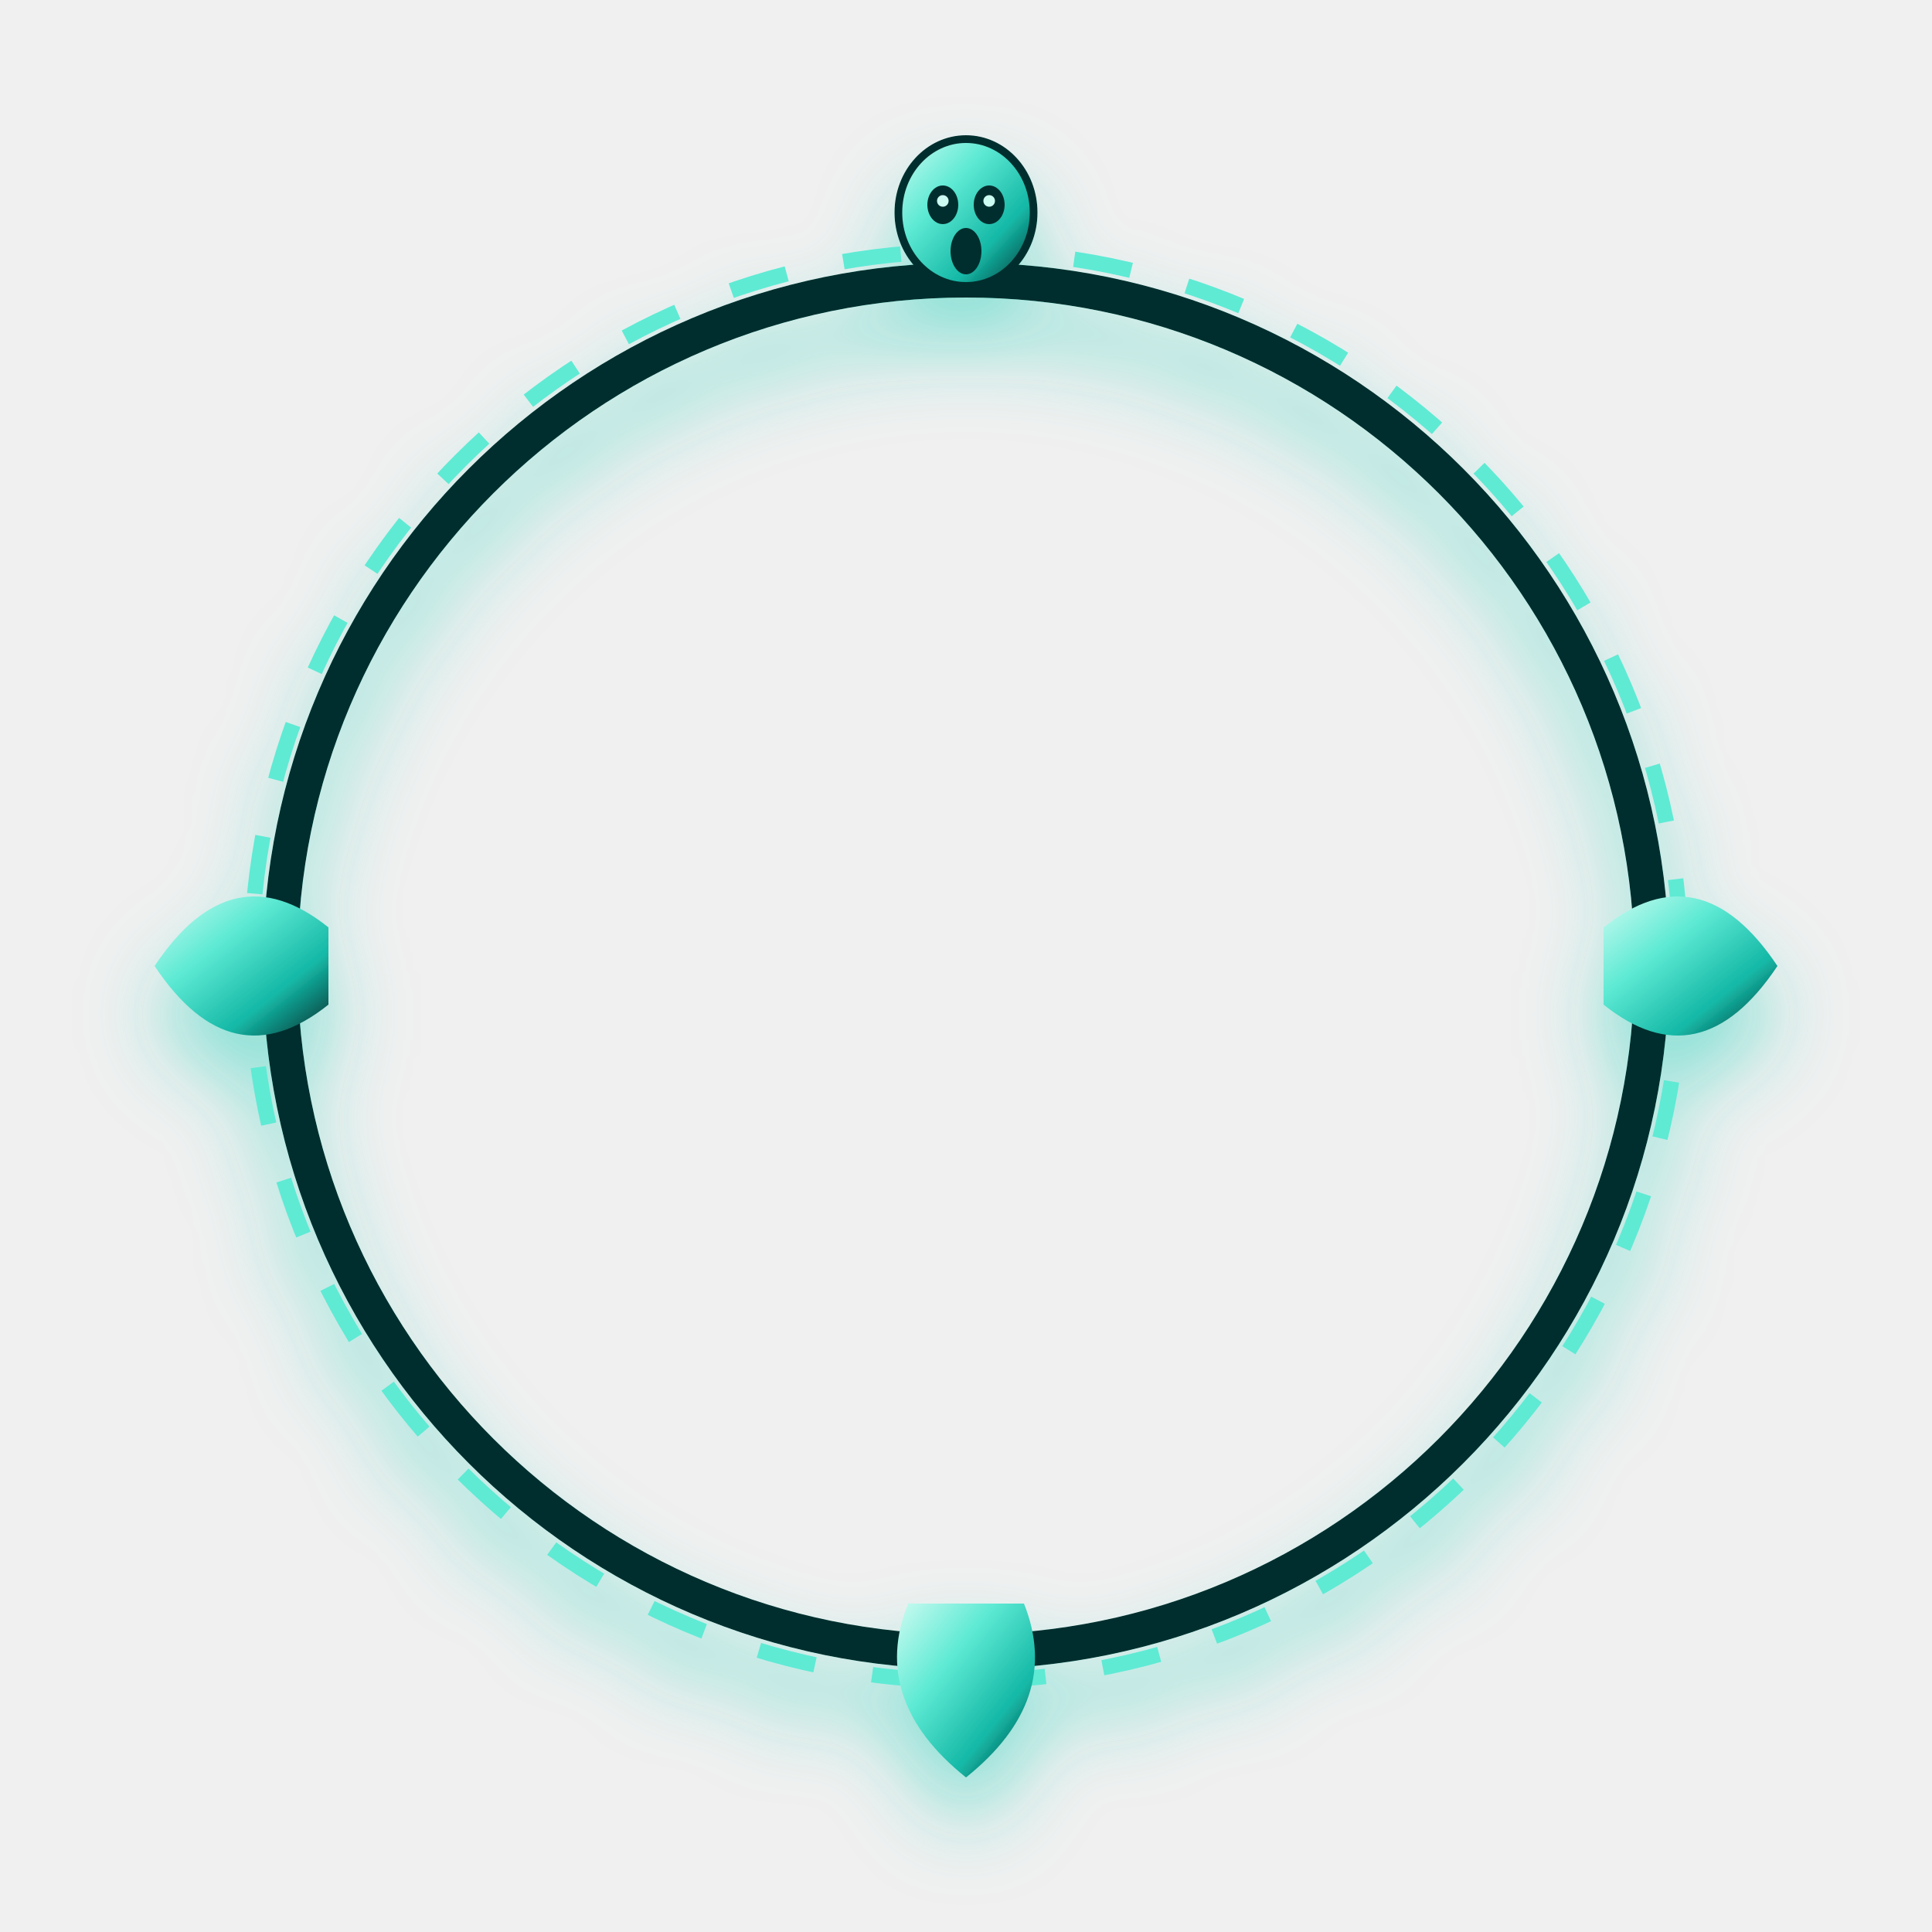
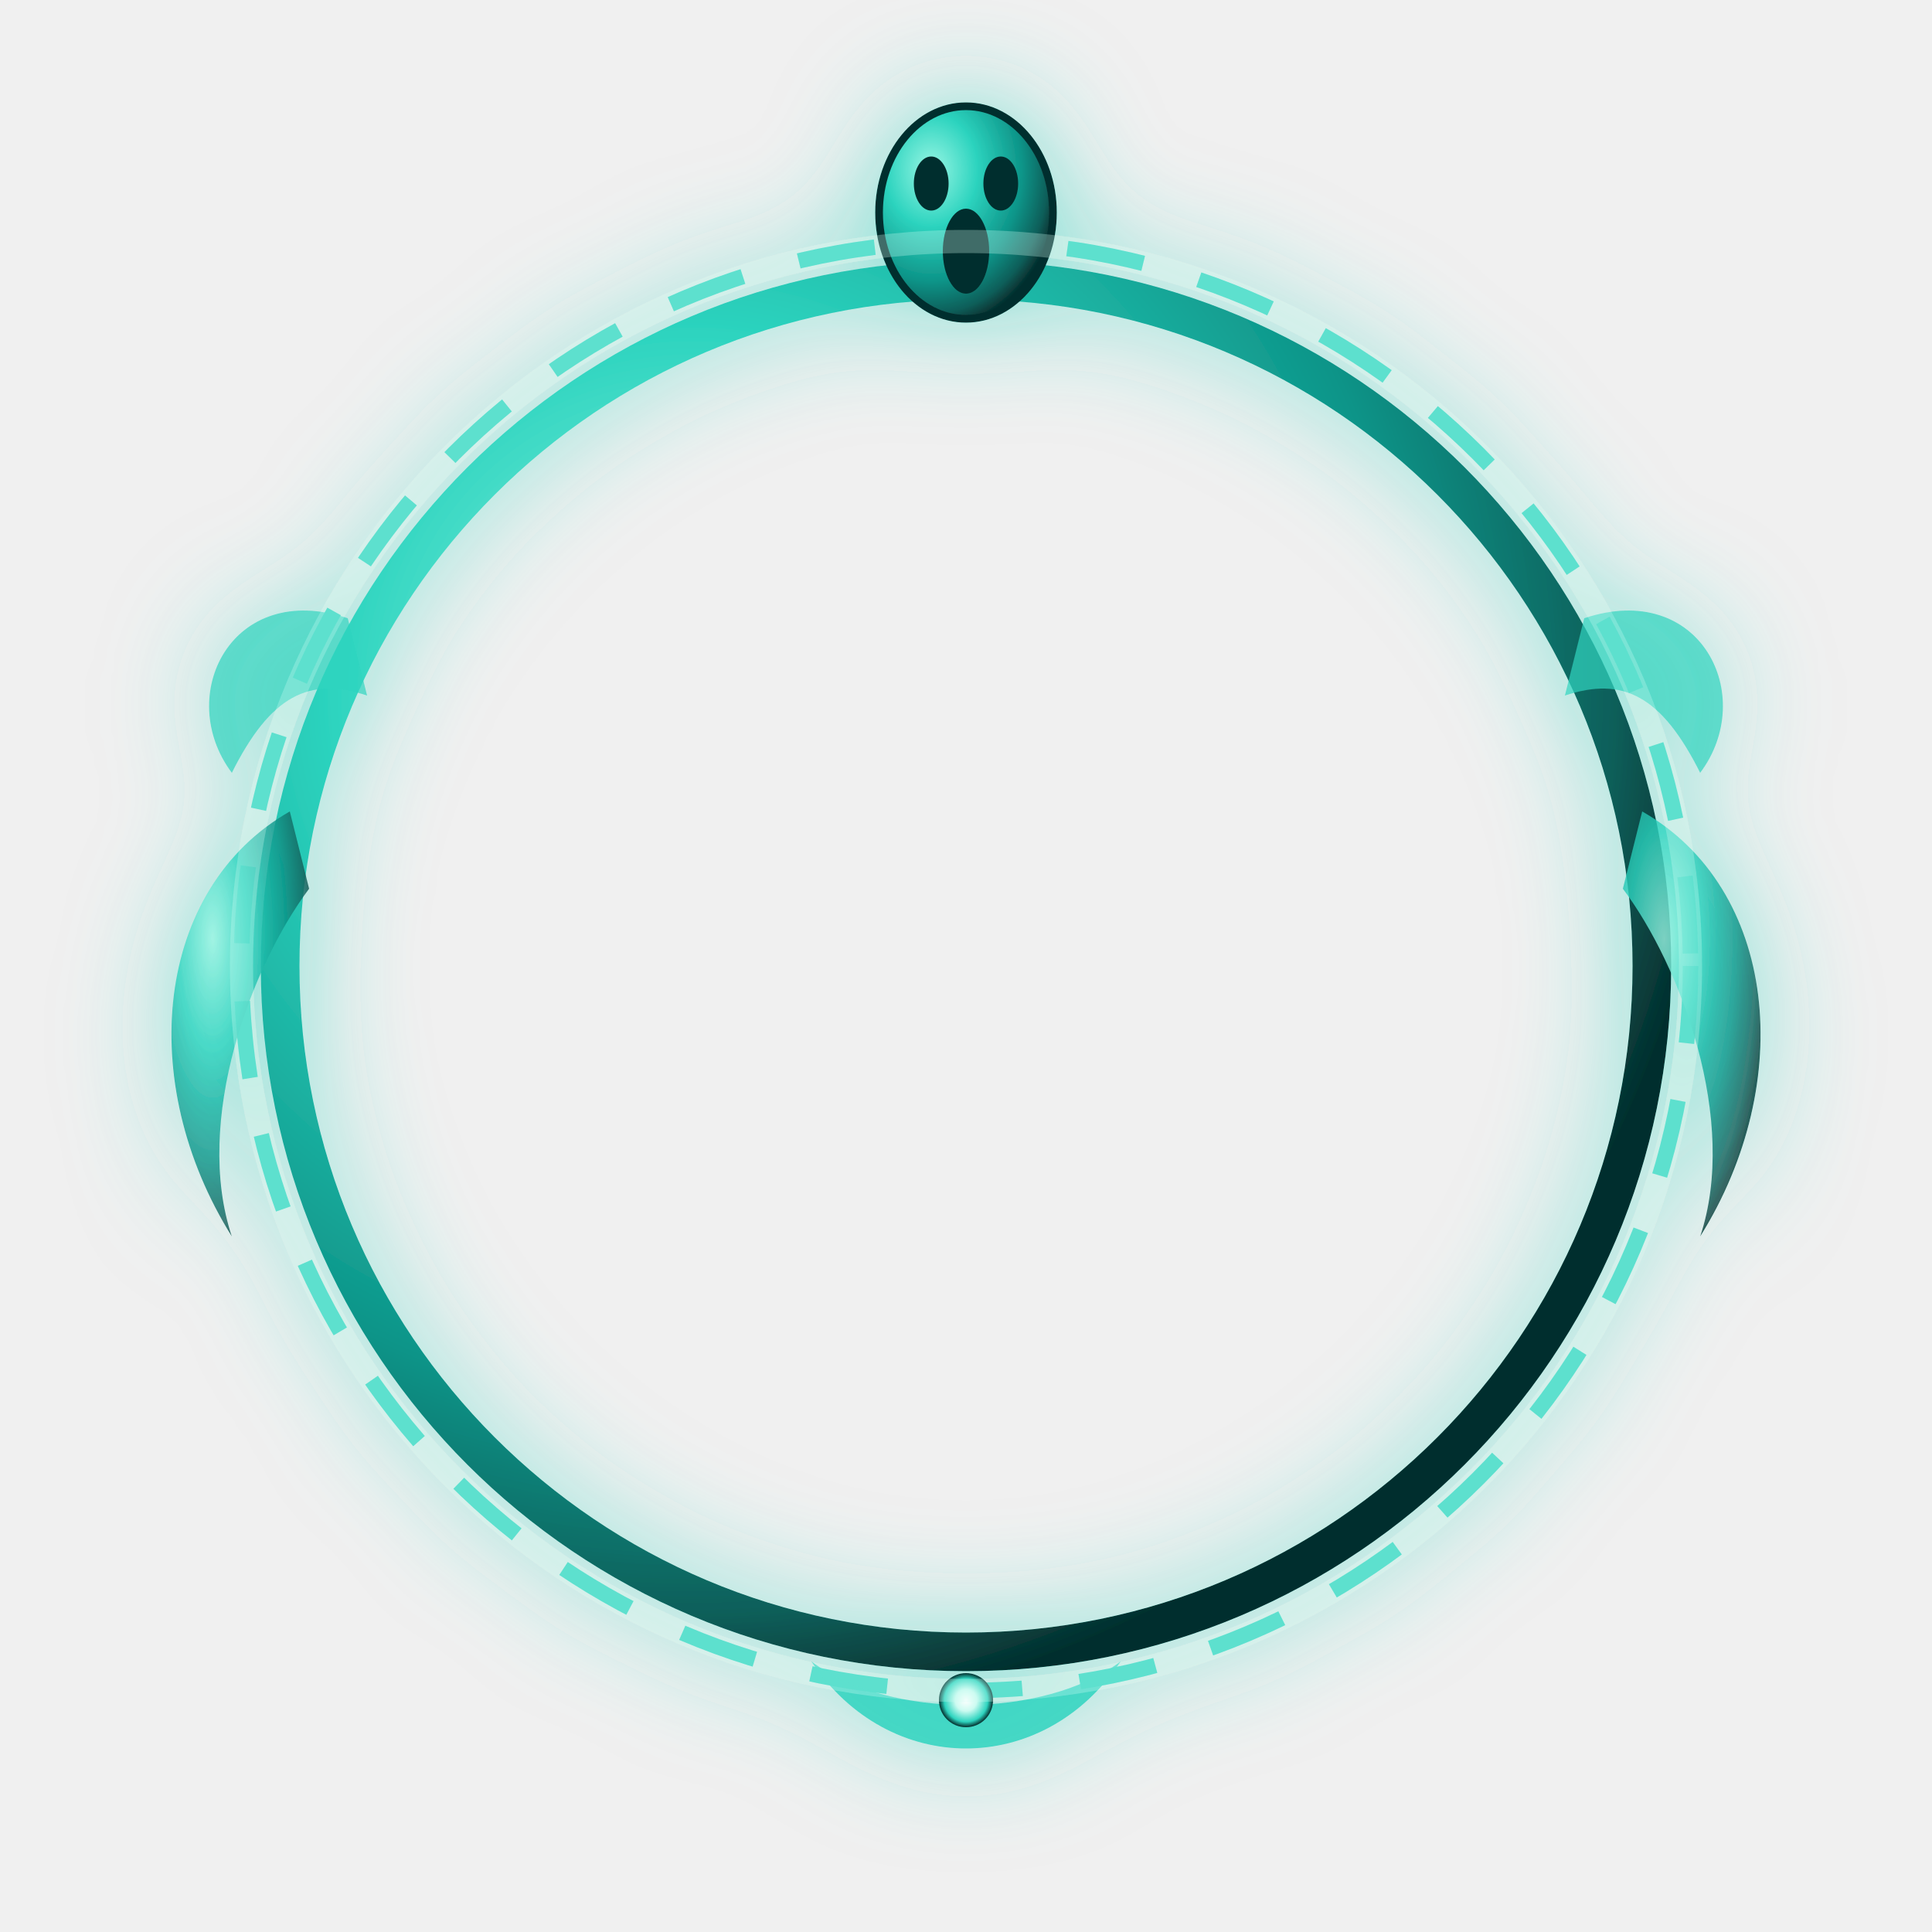
<svg xmlns="http://www.w3.org/2000/svg" viewBox="0 0 100 100" fill="none">
  <defs>
-     <linearGradient id="ghostVaporLine" x1="0" y1="0" x2="1" y2="1">
-       <stop offset="0%" stop-color="#ccfbf1" />
-       <stop offset="35%" stop-color="#5eead4" />
-       <stop offset="70%" stop-color="#14b8a6" />
+     <radialGradient id="specterPlasmaRing" cx="30%" cy="30%" r="75%">
+       <stop offset="0%" stop-color="#99f6e4" />
+       <stop offset="35%" stop-color="#2dd4bf" />
+       <stop offset="70%" stop-color="#0d9488" />
+       <stop offset="90%" stop-color="#115e59" />
      <stop offset="100%" stop-color="#042f2e" />
-     </linearGradient>
-     <filter id="ghostCalmShadow" x="-20%" y="-20%" width="140%" height="140%">
-       <feDropShadow dx="0" dy="1.5" stdDeviation="1.5" flood-color="#000" flood-opacity="0.8" />
-       <feDropShadow dx="0" dy="2.5" flood-color="#2dd4bf" flood-opacity="0.5" />
+     </radialGradient>
+     <radialGradient id="soulMaskGlow" cx="50%" cy="50%" r="50%">
+       <stop offset="0%" stop-color="#ffffff" />
+       <stop offset="40%" stop-color="#ccfbf1" />
+       <stop offset="80%" stop-color="#2dd4bf" />
+       <stop offset="100%" stop-color="#042f2e" />
+     </radialGradient>
+     <filter id="ghostSpecterShadow" x="-25%" y="-25%" width="150%" height="150%">
+       <feDropShadow dx="0" dy="1.5" stdDeviation="1.5" flood-color="#000000" flood-opacity="0.85" />
+       <feDropShadow dx="0" dy="0" stdDeviation="2.8" flood-color="#2dd4bf" flood-opacity="0.6" />
    </filter>
  </defs>
-   <g filter="url(#ghostCalmShadow)">
-     <circle cx="50" cy="50" r="35.5" stroke="#042f2e" stroke-width="1.8" />
-     <circle cx="50" cy="50" r="37" stroke="#5eead4" stroke-width="0.8" stroke-dasharray="3 3" />
-     <path d="M83,48 Q88,44 92,50 Q88,56 83,52 Z" fill="url(#ghostVaporLine)" />
-     <path d="M47,83 Q45,88 50,92 Q55,88 53,83 Z" fill="url(#ghostVaporLine)" />
-     <path d="M17,48 Q12,44 8,50 Q12,56 17,52 Z" fill="url(#ghostVaporLine)" />
+   <g filter="url(#ghostSpecterShadow)">
+     <circle cx="50" cy="50" r="35.5" stroke="url(#specterPlasmaRing)" stroke-width="2" />
+     <circle cx="50" cy="50" r="37.5" stroke="#2dd4bf" stroke-width="0.8" stroke-dasharray="4 3" />
+     <path d="M15,42 C8,46 7,56 12,64 C10,58 13,50 16,46 Z" fill="url(#specterPlasmaRing)" opacity="0.8" />
+     <path d="M18,32 C12,30 9,36 12,40 C14,36 16,35 19,36 Z" fill="#2dd4bf" opacity="0.7" />
+     <path d="M85,42 C92,46 93,56 88,64 C90,58 87,50 84,46 Z" fill="url(#specterPlasmaRing)" opacity="0.8" />
+     <path d="M82,32 C88,30 91,36 88,40 C86,36 84,35 81,36 Z" fill="#2dd4bf" opacity="0.7" />
+     <path d="M42,86 C46,92 54,92 58,86 C54,89 46,89 42,86 Z" fill="#2dd4bf" opacity="0.85" />
+     <circle cx="50" cy="88" r="1.4" fill="url(#soulMaskGlow)" />
    <g transform="translate(50, 11)">
-       <ellipse cx="0" cy="0" rx="3.5" ry="3.8" fill="url(#ghostVaporLine)" stroke="#042f2e" stroke-width="0.4" />
-       <ellipse cx="-1.2" cy="-0.4" rx="0.8" ry="1.0" fill="#042f2e" />
-       <ellipse cx="1.2" cy="-0.4" rx="0.8" ry="1.0" fill="#042f2e" />
-       <circle cx="-1.2" cy="-0.6" r="0.3" fill="#ccfbf1" />
-       <circle cx="1.2" cy="-0.6" r="0.3" fill="#ccfbf1" />
-       <ellipse cx="0" cy="2" rx="0.8" ry="1.2" fill="#042f2e" />
-       <path d="M-3,0 C-5,-2 -4,-4 0,-3 C4,-4 5,-2 3,0 Z" fill="#99f6e4" opacity="0">
-         <animate attributeName="opacity" values="0; 0; 0.7; 0; 0" keyTimes="0; 0.55; 0.6; 0.65; 1" dur="8s" repeatCount="indefinite" />
-         <animateTransform attributeName="transform" type="translate" values="0,0; 0,-1.5; 0,-3; 0,0" keyTimes="0; 0.55; 0.65; 1" dur="8s" repeatCount="indefinite" />
-       </path>
+       <ellipse cx="0" cy="0" rx="4.5" ry="5.5" fill="url(#specterPlasmaRing)" stroke="#042f2e" stroke-width="0.4" />
+       <ellipse cx="-1.8" cy="-1.5" rx="0.9" ry="1.4" fill="#042f2e" />
+       <ellipse cx="1.8" cy="-1.5" rx="0.9" ry="1.4" fill="#042f2e" />
+       <ellipse cx="0" cy="2" rx="1.2" ry="2.2" fill="#042f2e" />
    </g>
+     <circle cx="50" cy="50" r="37.5" stroke="#ccfbf1" stroke-width="1.2" opacity="0.3">
+       <animate attributeName="opacity" values="0.2; 0.55; 0.25; 0.6; 0.2" dur="2.2s" repeatCount="indefinite" />
+     </circle>
+     <circle cx="50" cy="11" r="3" stroke="#ffffff" stroke-width="0.8" fill="none" opacity="0">
+       <animate attributeName="r" values="3; 3; 16; 26; 3" keyTimes="0; 0.40; 0.48; 0.58; 1" dur="6.5s" repeatCount="indefinite" />
+       <animate attributeName="opacity" values="0; 0; 0.9; 0.2; 0" keyTimes="0; 0.40; 0.44; 0.58; 1" dur="6.5s" repeatCount="indefinite" />
+     </circle>
+     <circle cx="50" cy="11" r="4.5" fill="#ffffff" opacity="0">
+       <animate attributeName="opacity" values="0; 0; 0.95; 0.2; 0.85; 0; 0" keyTimes="0; 0.40; 0.45; 0.50; 0.55; 0.62; 1" dur="6.5s" repeatCount="indefinite" />
+     </circle>
  </g>
</svg>
